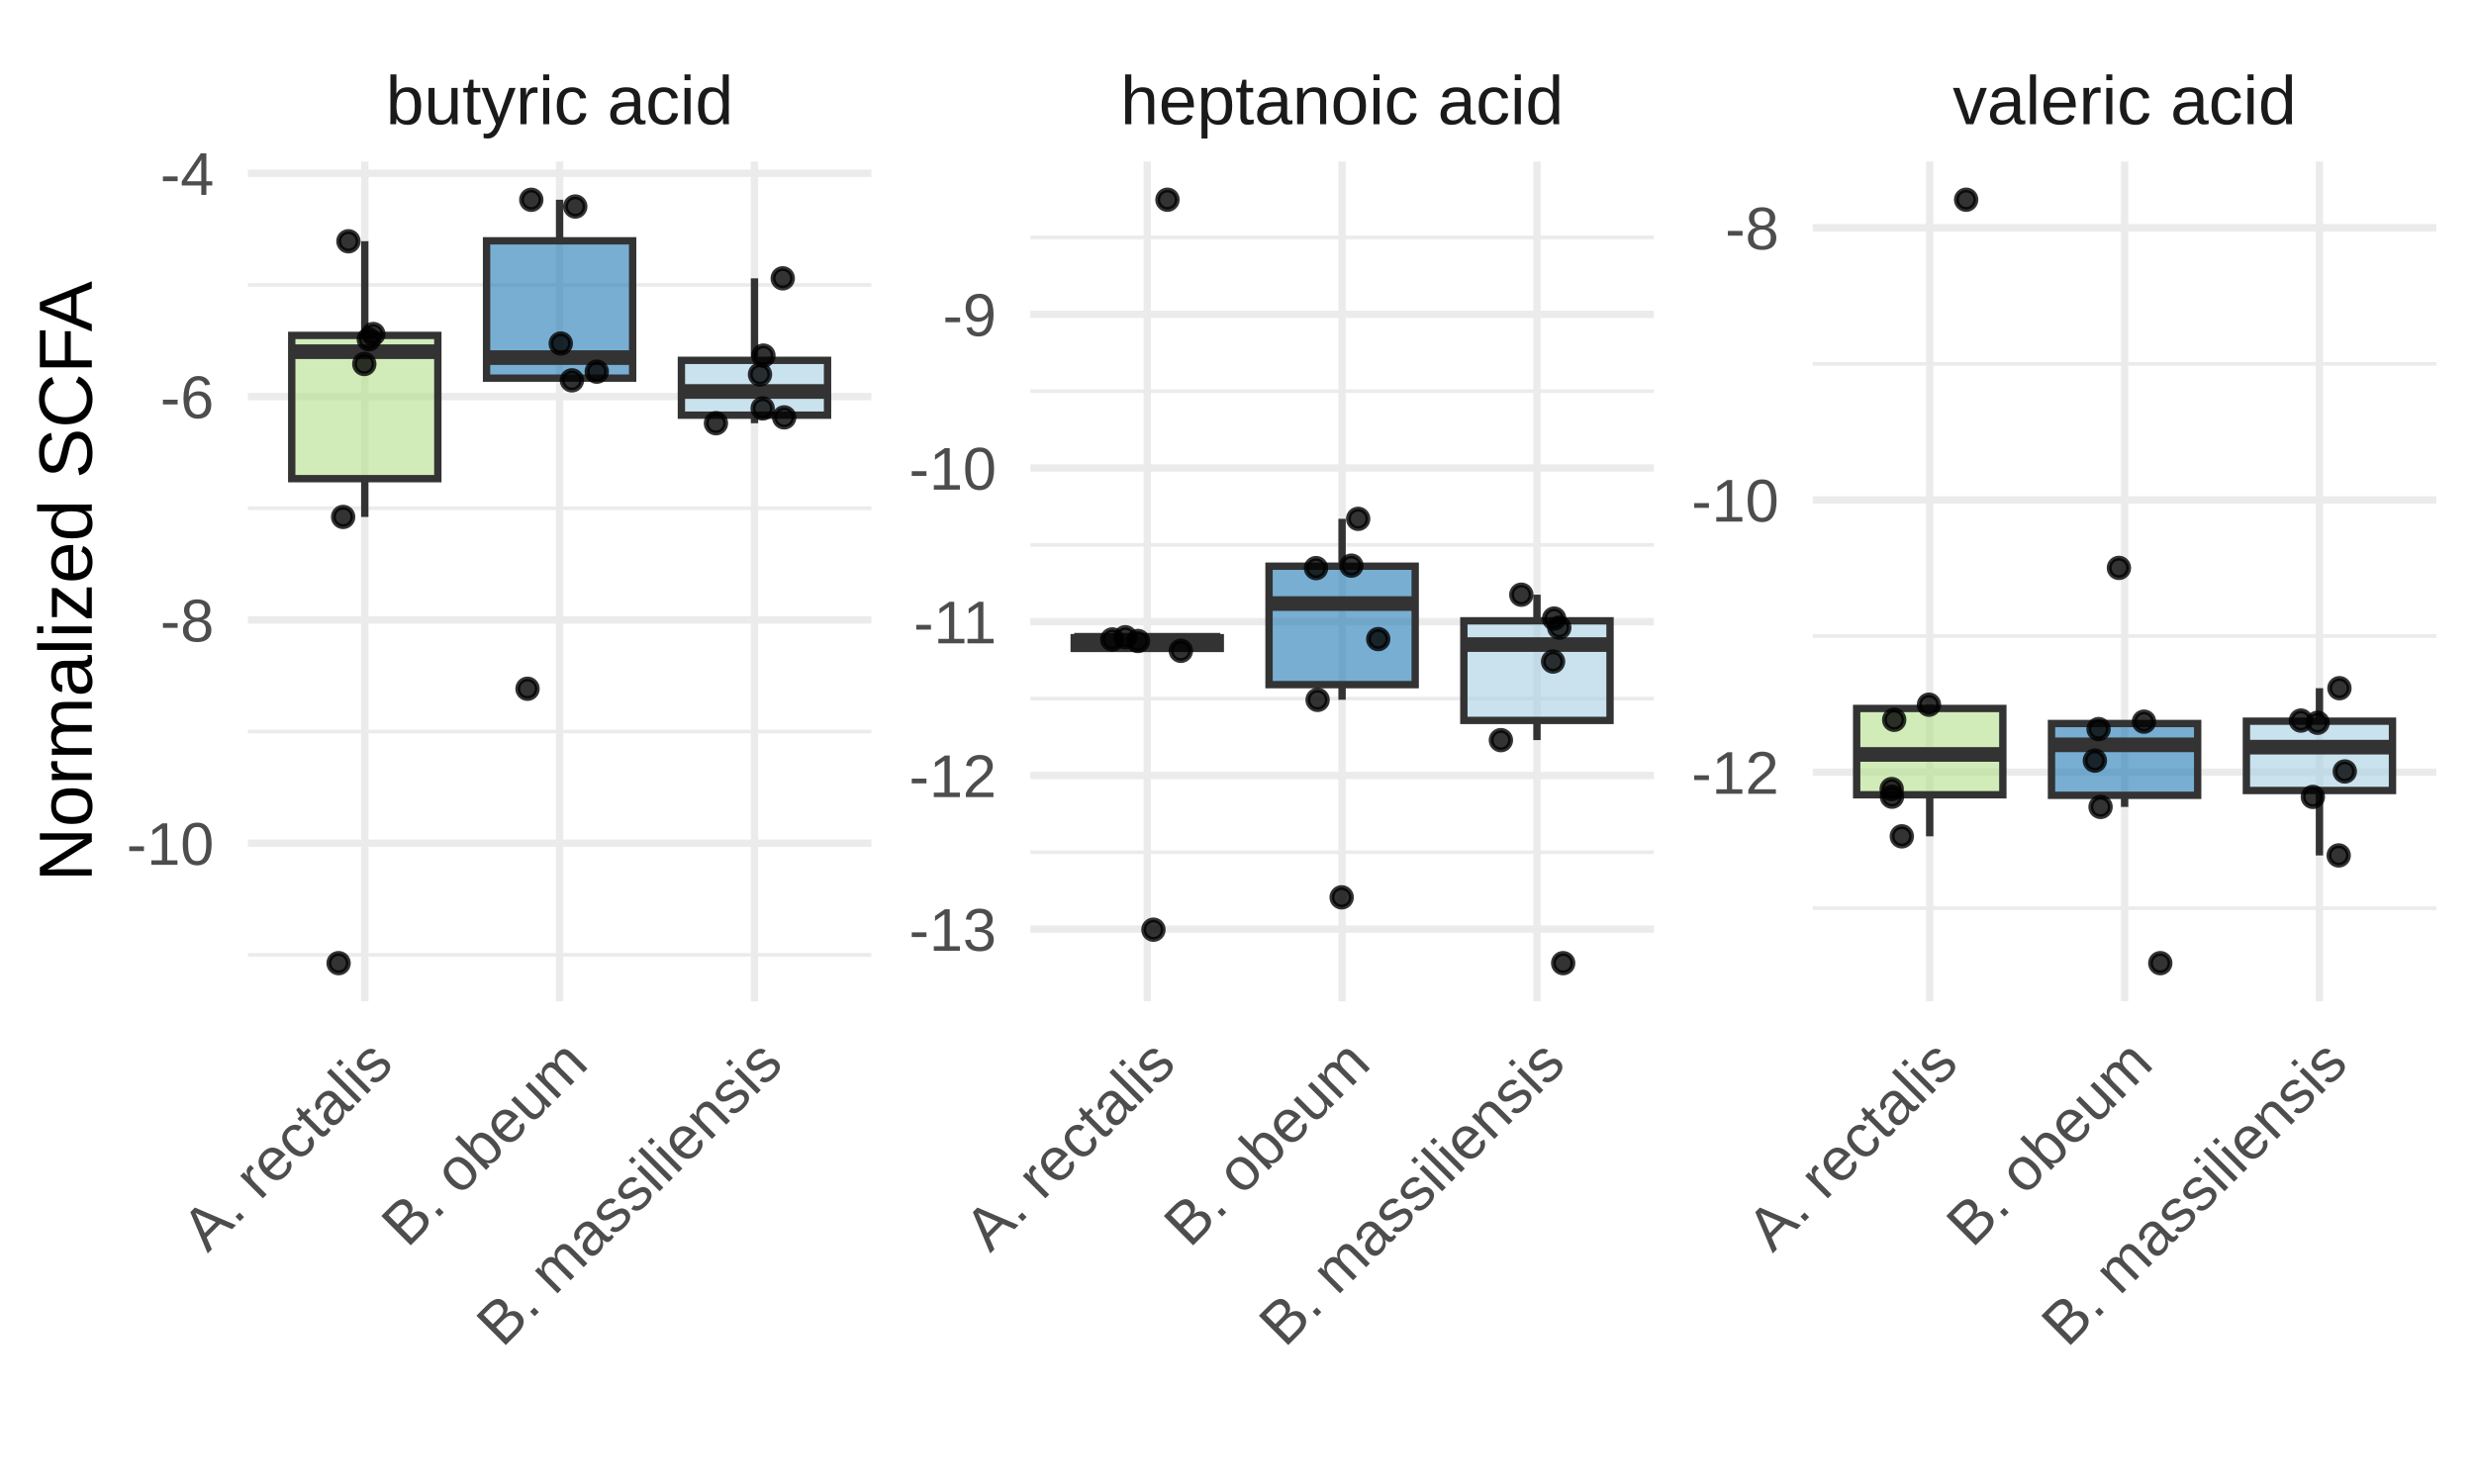
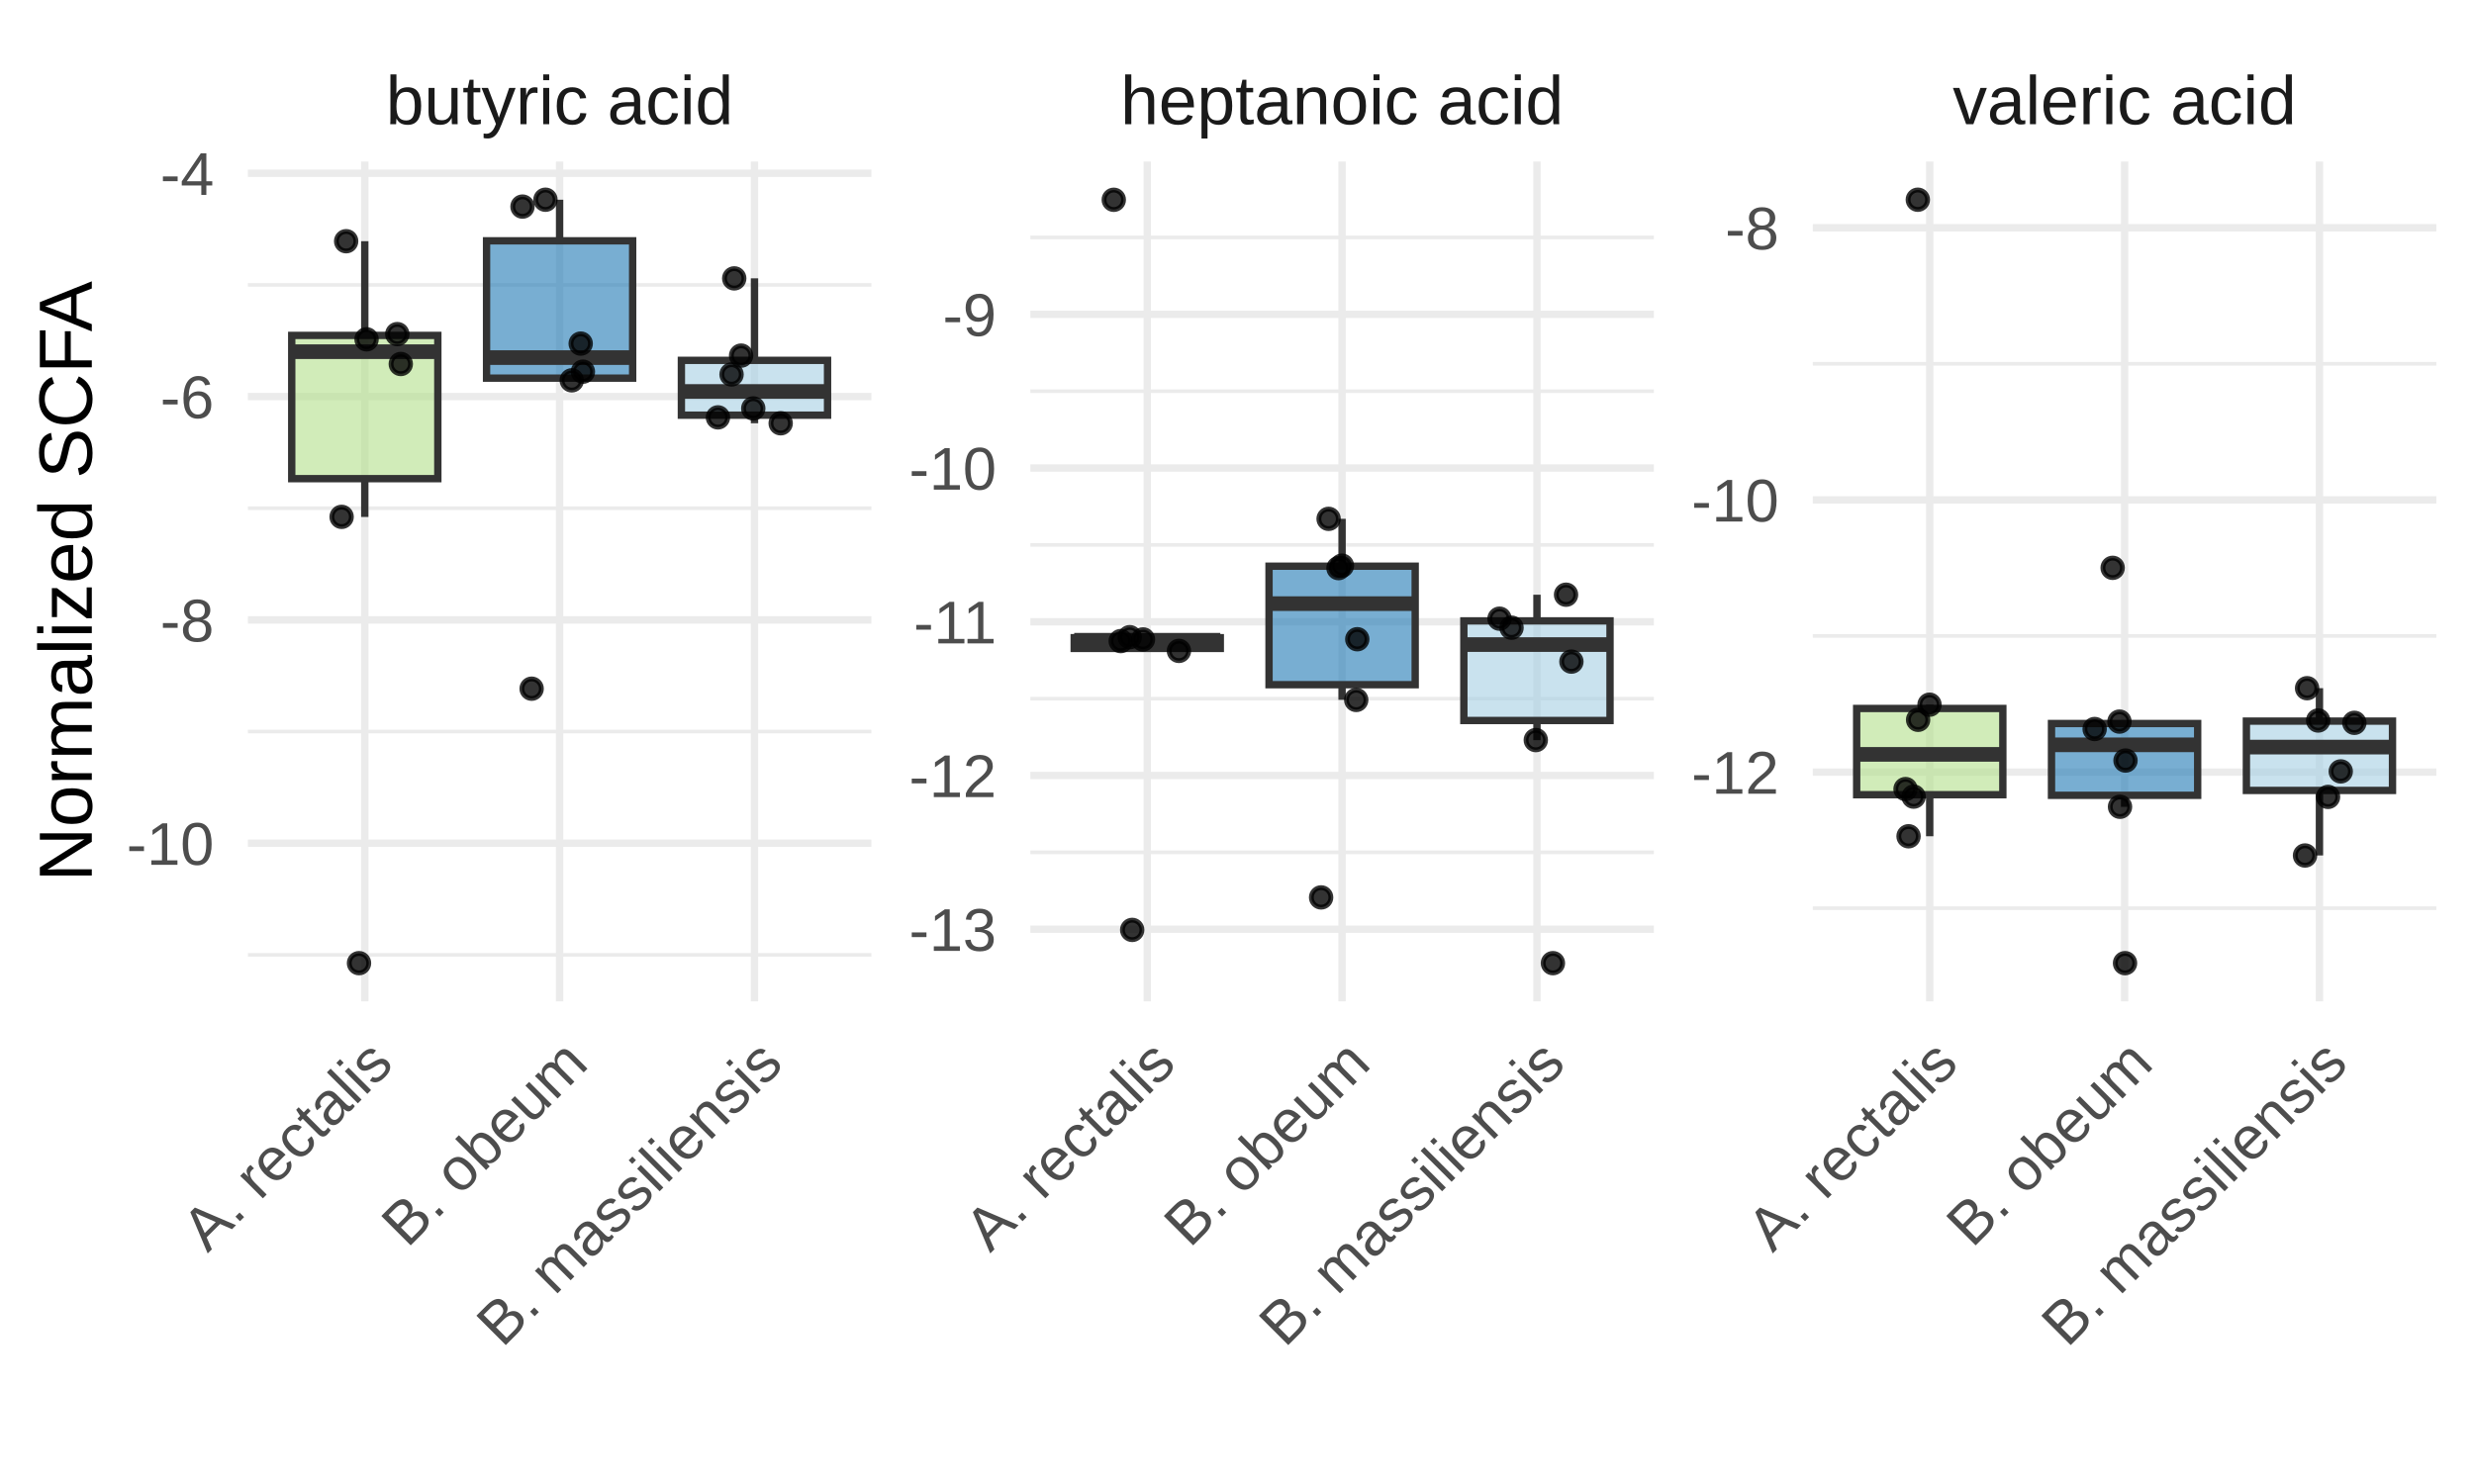
<svg xmlns="http://www.w3.org/2000/svg" class="svglite" width="360.00pt" height="216.00pt" viewBox="0 0 360.00 216.00">
  <defs>
    <style type="text/css">
    .svglite line, .svglite polyline, .svglite polygon, .svglite path, .svglite rect, .svglite circle {
      fill: none;
      stroke: #000000;
      stroke-linecap: round;
      stroke-linejoin: round;
      stroke-miterlimit: 10.00;
    }
    .svglite text {
      white-space: pre;
    }
  </style>
  </defs>
  <rect width="100%" height="100%" style="stroke: none; fill: none;" />
  <defs>
    <clipPath id="cpMC4wMHwzNjAuMDB8MC4wMHwyMTYuMDA=">
      <rect x="0.00" y="0.00" width="360.00" height="216.00" />
    </clipPath>
  </defs>
  <g clip-path="url(#cpMC4wMHwzNjAuMDB8MC4wMHwyMTYuMDA=)">
</g>
  <defs>
    <clipPath id="cpMzYuMDd8MTI2LjgwfDIzLjUxfDE0NS43NQ==">
      <rect x="36.07" y="23.51" width="90.73" height="122.24" />
    </clipPath>
  </defs>
  <g clip-path="url(#cpMzYuMDd8MTI2LjgwfDIzLjUxfDE0NS43NQ==)">
    <polyline points="36.07,138.98 126.80,138.98 " style="stroke-width: 0.53; stroke: #EBEBEB; stroke-linecap: butt;" />
    <polyline points="36.07,106.48 126.80,106.48 " style="stroke-width: 0.53; stroke: #EBEBEB; stroke-linecap: butt;" />
    <polyline points="36.07,73.97 126.80,73.97 " style="stroke-width: 0.53; stroke: #EBEBEB; stroke-linecap: butt;" />
    <polyline points="36.07,41.47 126.80,41.47 " style="stroke-width: 0.53; stroke: #EBEBEB; stroke-linecap: butt;" />
    <polyline points="36.07,122.73 126.80,122.73 " style="stroke-width: 1.07; stroke: #EBEBEB; stroke-linecap: butt;" />
    <polyline points="36.07,90.23 126.80,90.23 " style="stroke-width: 1.07; stroke: #EBEBEB; stroke-linecap: butt;" />
    <polyline points="36.07,57.72 126.80,57.72 " style="stroke-width: 1.07; stroke: #EBEBEB; stroke-linecap: butt;" />
    <polyline points="36.07,25.22 126.80,25.22 " style="stroke-width: 1.07; stroke: #EBEBEB; stroke-linecap: butt;" />
    <polyline points="53.08,145.75 53.08,23.51 " style="stroke-width: 1.07; stroke: #EBEBEB; stroke-linecap: butt;" />
    <polyline points="81.43,145.75 81.43,23.51 " style="stroke-width: 1.07; stroke: #EBEBEB; stroke-linecap: butt;" />
    <polyline points="109.79,145.75 109.79,23.51 " style="stroke-width: 1.07; stroke: #EBEBEB; stroke-linecap: butt;" />
    <line x1="53.08" y1="48.82" x2="53.08" y2="35.11" style="stroke-width: 1.07; stroke: #333333; stroke-linecap: butt;" />
    <line x1="53.08" y1="69.67" x2="53.08" y2="75.24" style="stroke-width: 1.07; stroke: #333333; stroke-linecap: butt;" />
    <polygon points="42.45,48.82 42.45,69.67 63.71,69.67 63.71,48.82 42.45,48.82 " style="stroke-width: 1.07; stroke: #333333; stroke-linecap: butt; stroke-linejoin: miter; fill: #B2DF8A; fill-opacity: 0.60;" />
    <line x1="42.45" y1="51.19" x2="63.71" y2="51.19" style="stroke-width: 2.13; stroke: #333333; stroke-linecap: butt; stroke-linejoin: miter;" />
    <line x1="81.43" y1="35.05" x2="81.43" y2="29.07" style="stroke-width: 1.07; stroke: #333333; stroke-linecap: butt;" />
    <line x1="81.43" y1="55.04" x2="81.43" y2="55.36" style="stroke-width: 1.07; stroke: #333333; stroke-linecap: butt;" />
    <polygon points="70.80,35.05 70.80,55.04 92.06,55.04 92.06,35.05 70.80,35.05 " style="stroke-width: 1.07; stroke: #333333; stroke-linecap: butt; stroke-linejoin: miter; fill: #1F78B4; fill-opacity: 0.60;" />
    <line x1="70.80" y1="52.05" x2="92.06" y2="52.05" style="stroke-width: 2.13; stroke: #333333; stroke-linecap: butt; stroke-linejoin: miter;" />
    <line x1="109.79" y1="52.45" x2="109.79" y2="40.51" style="stroke-width: 1.07; stroke: #333333; stroke-linecap: butt;" />
    <line x1="109.79" y1="60.43" x2="109.79" y2="61.60" style="stroke-width: 1.07; stroke: #333333; stroke-linecap: butt;" />
    <polygon points="99.15,52.45 99.15,60.43 120.42,60.43 120.42,52.45 99.15,52.45 " style="stroke-width: 1.07; stroke: #333333; stroke-linecap: butt; stroke-linejoin: miter; fill: #A6CEE3; fill-opacity: 0.60;" />
    <line x1="99.15" y1="56.98" x2="120.42" y2="56.98" style="stroke-width: 2.13; stroke: #333333; stroke-linecap: butt; stroke-linejoin: miter;" />
-     <circle cx="81.60" cy="50.00" r="1.42" style="stroke-width: 0.71; stroke: #000000; stroke-opacity: 0.80; fill: #000000; fill-opacity: 0.80;" />
-     <circle cx="83.71" cy="30.06" r="1.42" style="stroke-width: 0.71; stroke: #000000; stroke-opacity: 0.80; fill: #000000; fill-opacity: 0.80;" />
-     <circle cx="83.22" cy="55.36" r="1.42" style="stroke-width: 0.71; stroke: #000000; stroke-opacity: 0.80; fill: #000000; fill-opacity: 0.80;" />
-     <circle cx="77.31" cy="29.08" r="1.42" style="stroke-width: 0.71; stroke: #000000; stroke-opacity: 0.80; fill: #000000; fill-opacity: 0.80;" />
-     <circle cx="76.76" cy="100.25" r="1.42" style="stroke-width: 0.71; stroke: #000000; stroke-opacity: 0.80; fill: #000000; fill-opacity: 0.80;" />
-     <circle cx="86.84" cy="54.10" r="1.42" style="stroke-width: 0.71; stroke: #000000; stroke-opacity: 0.80; fill: #000000; fill-opacity: 0.80;" />
-     <circle cx="113.90" cy="40.51" r="1.42" style="stroke-width: 0.71; stroke: #000000; stroke-opacity: 0.80; fill: #000000; fill-opacity: 0.80;" />
-     <circle cx="110.98" cy="59.45" r="1.42" style="stroke-width: 0.71; stroke: #000000; stroke-opacity: 0.80; fill: #000000; fill-opacity: 0.80;" />
-     <circle cx="111.09" cy="51.76" r="1.42" style="stroke-width: 0.71; stroke: #000000; stroke-opacity: 0.80; fill: #000000; fill-opacity: 0.80;" />
-     <circle cx="104.18" cy="61.60" r="1.42" style="stroke-width: 0.71; stroke: #000000; stroke-opacity: 0.80; fill: #000000; fill-opacity: 0.80;" />
-     <circle cx="110.59" cy="54.50" r="1.42" style="stroke-width: 0.71; stroke: #000000; stroke-opacity: 0.80; fill: #000000; fill-opacity: 0.80;" />
-     <circle cx="114.11" cy="60.75" r="1.42" style="stroke-width: 0.71; stroke: #000000; stroke-opacity: 0.80; fill: #000000; fill-opacity: 0.80;" />
-     <circle cx="49.93" cy="75.24" r="1.42" style="stroke-width: 0.71; stroke: #000000; stroke-opacity: 0.80; fill: #000000; fill-opacity: 0.80;" />
-     <circle cx="53.01" cy="52.98" r="1.42" style="stroke-width: 0.71; stroke: #000000; stroke-opacity: 0.80; fill: #000000; fill-opacity: 0.80;" />
-     <circle cx="49.27" cy="140.19" r="1.42" style="stroke-width: 0.71; stroke: #000000; stroke-opacity: 0.80; fill: #000000; fill-opacity: 0.80;" />
-     <circle cx="50.70" cy="35.12" r="1.42" style="stroke-width: 0.71; stroke: #000000; stroke-opacity: 0.80; fill: #000000; fill-opacity: 0.80;" />
-     <circle cx="54.32" cy="48.62" r="1.42" style="stroke-width: 0.71; stroke: #000000; stroke-opacity: 0.80; fill: #000000; fill-opacity: 0.80;" />
-     <circle cx="53.67" cy="49.39" r="1.42" style="stroke-width: 0.71; stroke: #000000; stroke-opacity: 0.80; fill: #000000; fill-opacity: 0.80;" />
+     <circle cx="84.50" cy="50.01" r="1.42" style="stroke-width: 0.71; stroke: #000000; stroke-opacity: 0.80; fill: #000000; fill-opacity: 0.80;" />
+     <circle cx="76.03" cy="30.07" r="1.42" style="stroke-width: 0.71; stroke: #000000; stroke-opacity: 0.80; fill: #000000; fill-opacity: 0.80;" />
+     <circle cx="83.20" cy="55.36" r="1.42" style="stroke-width: 0.71; stroke: #000000; stroke-opacity: 0.80; fill: #000000; fill-opacity: 0.80;" />
+     <circle cx="79.37" cy="29.07" r="1.42" style="stroke-width: 0.71; stroke: #000000; stroke-opacity: 0.80; fill: #000000; fill-opacity: 0.80;" />
+     <circle cx="77.36" cy="100.24" r="1.42" style="stroke-width: 0.71; stroke: #000000; stroke-opacity: 0.80; fill: #000000; fill-opacity: 0.80;" />
+     <circle cx="84.82" cy="54.10" r="1.42" style="stroke-width: 0.71; stroke: #000000; stroke-opacity: 0.80; fill: #000000; fill-opacity: 0.80;" />
+     <circle cx="106.84" cy="40.52" r="1.42" style="stroke-width: 0.71; stroke: #000000; stroke-opacity: 0.80; fill: #000000; fill-opacity: 0.80;" />
+     <circle cx="109.61" cy="59.45" r="1.42" style="stroke-width: 0.71; stroke: #000000; stroke-opacity: 0.80; fill: #000000; fill-opacity: 0.80;" />
+     <circle cx="107.84" cy="51.76" r="1.42" style="stroke-width: 0.71; stroke: #000000; stroke-opacity: 0.80; fill: #000000; fill-opacity: 0.80;" />
+     <circle cx="113.60" cy="61.61" r="1.42" style="stroke-width: 0.71; stroke: #000000; stroke-opacity: 0.80; fill: #000000; fill-opacity: 0.80;" />
+     <circle cx="106.45" cy="54.50" r="1.42" style="stroke-width: 0.71; stroke: #000000; stroke-opacity: 0.80; fill: #000000; fill-opacity: 0.80;" />
+     <circle cx="104.47" cy="60.75" r="1.42" style="stroke-width: 0.71; stroke: #000000; stroke-opacity: 0.80; fill: #000000; fill-opacity: 0.80;" />
+     <circle cx="49.71" cy="75.23" r="1.42" style="stroke-width: 0.71; stroke: #000000; stroke-opacity: 0.80; fill: #000000; fill-opacity: 0.80;" />
+     <circle cx="58.32" cy="52.98" r="1.42" style="stroke-width: 0.71; stroke: #000000; stroke-opacity: 0.80; fill: #000000; fill-opacity: 0.80;" />
+     <circle cx="52.24" cy="140.19" r="1.42" style="stroke-width: 0.71; stroke: #000000; stroke-opacity: 0.80; fill: #000000; fill-opacity: 0.80;" />
+     <circle cx="50.37" cy="35.11" r="1.42" style="stroke-width: 0.71; stroke: #000000; stroke-opacity: 0.80; fill: #000000; fill-opacity: 0.80;" />
+     <circle cx="57.81" cy="48.63" r="1.42" style="stroke-width: 0.71; stroke: #000000; stroke-opacity: 0.80; fill: #000000; fill-opacity: 0.80;" />
+     <circle cx="53.34" cy="49.39" r="1.42" style="stroke-width: 0.71; stroke: #000000; stroke-opacity: 0.80; fill: #000000; fill-opacity: 0.80;" />
  </g>
  <g clip-path="url(#cpMC4wMHwzNjAuMDB8MC4wMHwyMTYuMDA=)">
</g>
  <defs>
    <clipPath id="cpMTQ5LjkzfDI0MC42NnwyMy41MXwxNDUuNzU=">
      <rect x="149.93" y="23.51" width="90.73" height="122.24" />
    </clipPath>
  </defs>
  <g clip-path="url(#cpMTQ5LjkzfDI0MC42NnwyMy41MXwxNDUuNzU=)">
-     <polyline points="149.93,124.05 240.66,124.05 " style="stroke-width: 0.53; stroke: #EBEBEB; stroke-linecap: butt;" />
-     <polyline points="149.93,101.68 240.66,101.68 " style="stroke-width: 0.53; stroke: #EBEBEB; stroke-linecap: butt;" />
+     <polyline points="149.93,124.06 240.66,124.06 " style="stroke-width: 0.53; stroke: #EBEBEB; stroke-linecap: butt;" />
+     <polyline points="149.93,101.69 240.66,101.69 " style="stroke-width: 0.53; stroke: #EBEBEB; stroke-linecap: butt;" />
    <polyline points="149.93,79.31 240.66,79.31 " style="stroke-width: 0.53; stroke: #EBEBEB; stroke-linecap: butt;" />
-     <polyline points="149.93,56.93 240.66,56.93 " style="stroke-width: 0.53; stroke: #EBEBEB; stroke-linecap: butt;" />
+     <polyline points="149.93,56.94 240.66,56.94 " style="stroke-width: 0.53; stroke: #EBEBEB; stroke-linecap: butt;" />
    <polyline points="149.93,34.56 240.66,34.56 " style="stroke-width: 0.53; stroke: #EBEBEB; stroke-linecap: butt;" />
-     <polyline points="149.93,135.24 240.66,135.24 " style="stroke-width: 1.07; stroke: #EBEBEB; stroke-linecap: butt;" />
+     <polyline points="149.93,135.25 240.66,135.25 " style="stroke-width: 1.07; stroke: #EBEBEB; stroke-linecap: butt;" />
    <polyline points="149.93,112.87 240.66,112.87 " style="stroke-width: 1.07; stroke: #EBEBEB; stroke-linecap: butt;" />
-     <polyline points="149.93,90.49 240.66,90.49 " style="stroke-width: 1.07; stroke: #EBEBEB; stroke-linecap: butt;" />
+     <polyline points="149.93,90.50 240.66,90.50 " style="stroke-width: 1.07; stroke: #EBEBEB; stroke-linecap: butt;" />
    <polyline points="149.93,68.12 240.66,68.12 " style="stroke-width: 1.07; stroke: #EBEBEB; stroke-linecap: butt;" />
    <polyline points="149.93,45.75 240.66,45.75 " style="stroke-width: 1.07; stroke: #EBEBEB; stroke-linecap: butt;" />
    <polyline points="166.94,145.75 166.94,23.51 " style="stroke-width: 1.07; stroke: #EBEBEB; stroke-linecap: butt;" />
    <polyline points="195.29,145.75 195.29,23.51 " style="stroke-width: 1.07; stroke: #EBEBEB; stroke-linecap: butt;" />
    <polyline points="223.65,145.75 223.65,23.51 " style="stroke-width: 1.07; stroke: #EBEBEB; stroke-linecap: butt;" />
-     <line x1="166.94" y1="92.82" x2="166.94" y2="92.73" style="stroke-width: 1.07; stroke: #333333; stroke-linecap: butt;" />
+     <line x1="166.94" y1="92.82" x2="166.94" y2="92.74" style="stroke-width: 1.07; stroke: #333333; stroke-linecap: butt;" />
    <line x1="166.94" y1="94.38" x2="166.94" y2="94.74" style="stroke-width: 1.07; stroke: #333333; stroke-linecap: butt;" />
    <polygon points="156.31,92.82 156.31,94.38 177.57,94.38 177.57,92.82 156.31,92.82 " style="stroke-width: 1.07; stroke: #333333; stroke-linecap: butt; stroke-linejoin: miter; fill: #B2DF8A; fill-opacity: 0.60;" />
    <line x1="156.31" y1="93.19" x2="177.57" y2="93.19" style="stroke-width: 2.13; stroke: #333333; stroke-linecap: butt; stroke-linejoin: miter;" />
    <line x1="195.29" y1="82.41" x2="195.29" y2="75.51" style="stroke-width: 1.07; stroke: #333333; stroke-linecap: butt;" />
-     <line x1="195.29" y1="99.65" x2="195.29" y2="101.86" style="stroke-width: 1.07; stroke: #333333; stroke-linecap: butt;" />
-     <polygon points="184.66,82.41 184.66,99.65 205.93,99.65 205.93,82.41 184.66,82.41 " style="stroke-width: 1.07; stroke: #333333; stroke-linecap: butt; stroke-linejoin: miter; fill: #1F78B4; fill-opacity: 0.60;" />
-     <line x1="184.66" y1="87.85" x2="205.93" y2="87.85" style="stroke-width: 2.13; stroke: #333333; stroke-linecap: butt; stroke-linejoin: miter;" />
-     <line x1="223.65" y1="90.36" x2="223.65" y2="86.55" style="stroke-width: 1.07; stroke: #333333; stroke-linecap: butt;" />
-     <line x1="223.65" y1="104.86" x2="223.65" y2="107.72" style="stroke-width: 1.07; stroke: #333333; stroke-linecap: butt;" />
-     <polygon points="213.01,90.36 213.01,104.86 234.28,104.86 234.28,90.36 213.01,90.36 " style="stroke-width: 1.07; stroke: #333333; stroke-linecap: butt; stroke-linejoin: miter; fill: #A6CEE3; fill-opacity: 0.60;" />
+     <line x1="195.29" y1="99.66" x2="195.29" y2="101.87" style="stroke-width: 1.07; stroke: #333333; stroke-linecap: butt;" />
+     <polygon points="184.66,82.41 184.66,99.66 205.93,99.66 205.93,82.41 184.66,82.41 " style="stroke-width: 1.07; stroke: #333333; stroke-linecap: butt; stroke-linejoin: miter; fill: #1F78B4; fill-opacity: 0.60;" />
+     <line x1="184.66" y1="87.86" x2="205.93" y2="87.86" style="stroke-width: 2.13; stroke: #333333; stroke-linecap: butt; stroke-linejoin: miter;" />
+     <line x1="223.65" y1="90.37" x2="223.65" y2="86.56" style="stroke-width: 1.07; stroke: #333333; stroke-linecap: butt;" />
+     <line x1="223.65" y1="104.87" x2="223.65" y2="107.73" style="stroke-width: 1.07; stroke: #333333; stroke-linecap: butt;" />
+     <polygon points="213.01,90.37 213.01,104.87 234.28,104.87 234.28,90.37 213.01,90.37 " style="stroke-width: 1.07; stroke: #333333; stroke-linecap: butt; stroke-linejoin: miter; fill: #A6CEE3; fill-opacity: 0.60;" />
    <line x1="213.01" y1="93.82" x2="234.28" y2="93.82" style="stroke-width: 2.13; stroke: #333333; stroke-linecap: butt; stroke-linejoin: miter;" />
-     <circle cx="191.73" cy="101.87" r="1.42" style="stroke-width: 0.71; stroke: #000000; stroke-opacity: 0.80; fill: #000000; fill-opacity: 0.80;" />
-     <circle cx="196.64" cy="82.33" r="1.42" style="stroke-width: 0.71; stroke: #000000; stroke-opacity: 0.80; fill: #000000; fill-opacity: 0.80;" />
-     <circle cx="197.63" cy="75.52" r="1.42" style="stroke-width: 0.71; stroke: #000000; stroke-opacity: 0.80; fill: #000000; fill-opacity: 0.80;" />
-     <circle cx="195.23" cy="130.61" r="1.42" style="stroke-width: 0.71; stroke: #000000; stroke-opacity: 0.80; fill: #000000; fill-opacity: 0.80;" />
-     <circle cx="191.50" cy="82.69" r="1.42" style="stroke-width: 0.71; stroke: #000000; stroke-opacity: 0.80; fill: #000000; fill-opacity: 0.80;" />
-     <circle cx="200.55" cy="93.02" r="1.42" style="stroke-width: 0.71; stroke: #000000; stroke-opacity: 0.80; fill: #000000; fill-opacity: 0.80;" />
-     <circle cx="218.40" cy="107.73" r="1.42" style="stroke-width: 0.71; stroke: #000000; stroke-opacity: 0.80; fill: #000000; fill-opacity: 0.80;" />
-     <circle cx="226.90" cy="91.35" r="1.42" style="stroke-width: 0.71; stroke: #000000; stroke-opacity: 0.80; fill: #000000; fill-opacity: 0.80;" />
-     <circle cx="225.99" cy="96.29" r="1.42" style="stroke-width: 0.71; stroke: #000000; stroke-opacity: 0.80; fill: #000000; fill-opacity: 0.80;" />
-     <circle cx="221.37" cy="86.56" r="1.42" style="stroke-width: 0.71; stroke: #000000; stroke-opacity: 0.80; fill: #000000; fill-opacity: 0.80;" />
-     <circle cx="227.46" cy="140.19" r="1.42" style="stroke-width: 0.71; stroke: #000000; stroke-opacity: 0.80; fill: #000000; fill-opacity: 0.80;" />
-     <circle cx="226.15" cy="90.03" r="1.42" style="stroke-width: 0.71; stroke: #000000; stroke-opacity: 0.80; fill: #000000; fill-opacity: 0.80;" />
-     <circle cx="171.83" cy="94.73" r="1.42" style="stroke-width: 0.71; stroke: #000000; stroke-opacity: 0.80; fill: #000000; fill-opacity: 0.80;" />
-     <circle cx="165.59" cy="93.30" r="1.42" style="stroke-width: 0.71; stroke: #000000; stroke-opacity: 0.80; fill: #000000; fill-opacity: 0.80;" />
-     <circle cx="167.84" cy="135.32" r="1.42" style="stroke-width: 0.71; stroke: #000000; stroke-opacity: 0.80; fill: #000000; fill-opacity: 0.80;" />
-     <circle cx="169.88" cy="29.07" r="1.42" style="stroke-width: 0.71; stroke: #000000; stroke-opacity: 0.80; fill: #000000; fill-opacity: 0.80;" />
-     <circle cx="161.85" cy="93.07" r="1.42" style="stroke-width: 0.71; stroke: #000000; stroke-opacity: 0.80; fill: #000000; fill-opacity: 0.80;" />
-     <circle cx="163.75" cy="92.75" r="1.42" style="stroke-width: 0.71; stroke: #000000; stroke-opacity: 0.80; fill: #000000; fill-opacity: 0.80;" />
+     <circle cx="197.35" cy="101.88" r="1.42" style="stroke-width: 0.71; stroke: #000000; stroke-opacity: 0.80; fill: #000000; fill-opacity: 0.80;" />
+     <circle cx="195.27" cy="82.33" r="1.42" style="stroke-width: 0.71; stroke: #000000; stroke-opacity: 0.80; fill: #000000; fill-opacity: 0.80;" />
+     <circle cx="193.33" cy="75.52" r="1.42" style="stroke-width: 0.71; stroke: #000000; stroke-opacity: 0.80; fill: #000000; fill-opacity: 0.80;" />
+     <circle cx="192.24" cy="130.62" r="1.42" style="stroke-width: 0.71; stroke: #000000; stroke-opacity: 0.80; fill: #000000; fill-opacity: 0.80;" />
+     <circle cx="194.77" cy="82.69" r="1.42" style="stroke-width: 0.71; stroke: #000000; stroke-opacity: 0.80; fill: #000000; fill-opacity: 0.80;" />
+     <circle cx="197.50" cy="93.04" r="1.42" style="stroke-width: 0.71; stroke: #000000; stroke-opacity: 0.80; fill: #000000; fill-opacity: 0.80;" />
+     <circle cx="223.48" cy="107.72" r="1.42" style="stroke-width: 0.71; stroke: #000000; stroke-opacity: 0.80; fill: #000000; fill-opacity: 0.80;" />
+     <circle cx="219.95" cy="91.36" r="1.42" style="stroke-width: 0.71; stroke: #000000; stroke-opacity: 0.80; fill: #000000; fill-opacity: 0.80;" />
+     <circle cx="228.66" cy="96.30" r="1.42" style="stroke-width: 0.71; stroke: #000000; stroke-opacity: 0.80; fill: #000000; fill-opacity: 0.80;" />
+     <circle cx="227.88" cy="86.56" r="1.42" style="stroke-width: 0.71; stroke: #000000; stroke-opacity: 0.80; fill: #000000; fill-opacity: 0.80;" />
+     <circle cx="225.97" cy="140.19" r="1.42" style="stroke-width: 0.71; stroke: #000000; stroke-opacity: 0.80; fill: #000000; fill-opacity: 0.80;" />
+     <circle cx="218.20" cy="90.05" r="1.42" style="stroke-width: 0.71; stroke: #000000; stroke-opacity: 0.80; fill: #000000; fill-opacity: 0.80;" />
+     <circle cx="171.55" cy="94.74" r="1.42" style="stroke-width: 0.71; stroke: #000000; stroke-opacity: 0.80; fill: #000000; fill-opacity: 0.80;" />
+     <circle cx="163.08" cy="93.31" r="1.42" style="stroke-width: 0.71; stroke: #000000; stroke-opacity: 0.80; fill: #000000; fill-opacity: 0.80;" />
+     <circle cx="164.75" cy="135.35" r="1.42" style="stroke-width: 0.71; stroke: #000000; stroke-opacity: 0.80; fill: #000000; fill-opacity: 0.80;" />
+     <circle cx="162.07" cy="29.08" r="1.42" style="stroke-width: 0.71; stroke: #000000; stroke-opacity: 0.80; fill: #000000; fill-opacity: 0.80;" />
+     <circle cx="166.32" cy="93.07" r="1.42" style="stroke-width: 0.71; stroke: #000000; stroke-opacity: 0.80; fill: #000000; fill-opacity: 0.80;" />
+     <circle cx="164.39" cy="92.74" r="1.42" style="stroke-width: 0.71; stroke: #000000; stroke-opacity: 0.80; fill: #000000; fill-opacity: 0.80;" />
  </g>
  <g clip-path="url(#cpMC4wMHwzNjAuMDB8MC4wMHwyMTYuMDA=)">
</g>
  <defs>
    <clipPath id="cpMjYzLjc5fDM1NC41MnwyMy41MXwxNDUuNzU=">
      <rect x="263.79" y="23.51" width="90.73" height="122.24" />
    </clipPath>
  </defs>
  <g clip-path="url(#cpMjYzLjc5fDM1NC41MnwyMy41MXwxNDUuNzU=)">
    <polyline points="263.79,132.19 354.52,132.19 " style="stroke-width: 0.53; stroke: #EBEBEB; stroke-linecap: butt;" />
-     <polyline points="263.79,92.58 354.52,92.58 " style="stroke-width: 0.53; stroke: #EBEBEB; stroke-linecap: butt;" />
-     <polyline points="263.79,52.96 354.52,52.96 " style="stroke-width: 0.53; stroke: #EBEBEB; stroke-linecap: butt;" />
-     <polyline points="263.79,112.39 354.52,112.39 " style="stroke-width: 1.07; stroke: #EBEBEB; stroke-linecap: butt;" />
-     <polyline points="263.79,72.77 354.52,72.77 " style="stroke-width: 1.07; stroke: #EBEBEB; stroke-linecap: butt;" />
+     <polyline points="263.79,92.57 354.52,92.57 " style="stroke-width: 0.53; stroke: #EBEBEB; stroke-linecap: butt;" />
+     <polyline points="263.79,52.95 354.52,52.95 " style="stroke-width: 0.53; stroke: #EBEBEB; stroke-linecap: butt;" />
+     <polyline points="263.79,112.38 354.52,112.38 " style="stroke-width: 1.07; stroke: #EBEBEB; stroke-linecap: butt;" />
+     <polyline points="263.79,72.76 354.52,72.76 " style="stroke-width: 1.07; stroke: #EBEBEB; stroke-linecap: butt;" />
    <polyline points="263.79,33.15 354.52,33.15 " style="stroke-width: 1.07; stroke: #EBEBEB; stroke-linecap: butt;" />
    <polyline points="280.80,145.75 280.80,23.51 " style="stroke-width: 1.07; stroke: #EBEBEB; stroke-linecap: butt;" />
    <polyline points="309.16,145.75 309.16,23.51 " style="stroke-width: 1.07; stroke: #EBEBEB; stroke-linecap: butt;" />
    <polyline points="337.51,145.75 337.51,23.51 " style="stroke-width: 1.07; stroke: #EBEBEB; stroke-linecap: butt;" />
    <line x1="280.80" y1="103.12" x2="280.80" y2="102.57" style="stroke-width: 1.07; stroke: #333333; stroke-linecap: butt;" />
-     <line x1="280.80" y1="115.68" x2="280.80" y2="121.73" style="stroke-width: 1.07; stroke: #333333; stroke-linecap: butt;" />
-     <polygon points="270.17,103.12 270.17,115.68 291.44,115.68 291.44,103.12 270.17,103.12 " style="stroke-width: 1.07; stroke: #333333; stroke-linecap: butt; stroke-linejoin: miter; fill: #B2DF8A; fill-opacity: 0.60;" />
-     <line x1="270.17" y1="109.81" x2="291.44" y2="109.81" style="stroke-width: 2.13; stroke: #333333; stroke-linecap: butt; stroke-linejoin: miter;" />
+     <line x1="280.80" y1="115.67" x2="280.80" y2="121.72" style="stroke-width: 1.07; stroke: #333333; stroke-linecap: butt;" />
+     <polygon points="270.17,103.12 270.17,115.67 291.44,115.67 291.44,103.12 270.17,103.12 " style="stroke-width: 1.07; stroke: #333333; stroke-linecap: butt; stroke-linejoin: miter; fill: #B2DF8A; fill-opacity: 0.60;" />
+     <line x1="270.17" y1="109.80" x2="291.44" y2="109.80" style="stroke-width: 2.13; stroke: #333333; stroke-linecap: butt; stroke-linejoin: miter;" />
    <line x1="309.16" y1="105.31" x2="309.16" y2="105.04" style="stroke-width: 1.07; stroke: #333333; stroke-linecap: butt;" />
-     <line x1="309.16" y1="115.76" x2="309.16" y2="117.45" style="stroke-width: 1.07; stroke: #333333; stroke-linecap: butt;" />
+     <line x1="309.16" y1="115.76" x2="309.16" y2="117.44" style="stroke-width: 1.07; stroke: #333333; stroke-linecap: butt;" />
    <polygon points="298.52,105.31 298.52,115.76 319.79,115.76 319.79,105.31 298.52,105.31 " style="stroke-width: 1.07; stroke: #333333; stroke-linecap: butt; stroke-linejoin: miter; fill: #1F78B4; fill-opacity: 0.60;" />
    <line x1="298.52" y1="108.41" x2="319.79" y2="108.41" style="stroke-width: 2.13; stroke: #333333; stroke-linecap: butt; stroke-linejoin: miter;" />
-     <line x1="337.51" y1="104.97" x2="337.51" y2="100.17" style="stroke-width: 1.07; stroke: #333333; stroke-linecap: butt;" />
-     <line x1="337.51" y1="115.06" x2="337.51" y2="124.51" style="stroke-width: 1.07; stroke: #333333; stroke-linecap: butt;" />
-     <polygon points="326.88,104.97 326.88,115.06 348.14,115.06 348.14,104.97 326.88,104.97 " style="stroke-width: 1.07; stroke: #333333; stroke-linecap: butt; stroke-linejoin: miter; fill: #A6CEE3; fill-opacity: 0.60;" />
-     <line x1="326.88" y1="108.75" x2="348.14" y2="108.75" style="stroke-width: 2.13; stroke: #333333; stroke-linecap: butt; stroke-linejoin: miter;" />
-     <circle cx="304.83" cy="110.71" r="1.42" style="stroke-width: 0.71; stroke: #000000; stroke-opacity: 0.80; fill: #000000; fill-opacity: 0.80;" />
-     <circle cx="308.33" cy="82.66" r="1.42" style="stroke-width: 0.71; stroke: #000000; stroke-opacity: 0.80; fill: #000000; fill-opacity: 0.80;" />
-     <circle cx="314.35" cy="140.19" r="1.42" style="stroke-width: 0.71; stroke: #000000; stroke-opacity: 0.80; fill: #000000; fill-opacity: 0.80;" />
-     <circle cx="311.98" cy="105.04" r="1.42" style="stroke-width: 0.71; stroke: #000000; stroke-opacity: 0.80; fill: #000000; fill-opacity: 0.80;" />
-     <circle cx="305.37" cy="106.12" r="1.42" style="stroke-width: 0.71; stroke: #000000; stroke-opacity: 0.80; fill: #000000; fill-opacity: 0.80;" />
-     <circle cx="305.66" cy="117.45" r="1.42" style="stroke-width: 0.71; stroke: #000000; stroke-opacity: 0.80; fill: #000000; fill-opacity: 0.80;" />
-     <circle cx="341.20" cy="112.29" r="1.42" style="stroke-width: 0.71; stroke: #000000; stroke-opacity: 0.80; fill: #000000; fill-opacity: 0.80;" />
-     <circle cx="340.31" cy="124.51" r="1.42" style="stroke-width: 0.71; stroke: #000000; stroke-opacity: 0.80; fill: #000000; fill-opacity: 0.80;" />
-     <circle cx="340.42" cy="100.17" r="1.42" style="stroke-width: 0.71; stroke: #000000; stroke-opacity: 0.80; fill: #000000; fill-opacity: 0.80;" />
-     <circle cx="336.55" cy="115.99" r="1.42" style="stroke-width: 0.71; stroke: #000000; stroke-opacity: 0.80; fill: #000000; fill-opacity: 0.80;" />
-     <circle cx="334.81" cy="104.88" r="1.42" style="stroke-width: 0.71; stroke: #000000; stroke-opacity: 0.80; fill: #000000; fill-opacity: 0.80;" />
-     <circle cx="337.24" cy="105.20" r="1.42" style="stroke-width: 0.71; stroke: #000000; stroke-opacity: 0.80; fill: #000000; fill-opacity: 0.80;" />
-     <circle cx="275.27" cy="114.85" r="1.42" style="stroke-width: 0.71; stroke: #000000; stroke-opacity: 0.80; fill: #000000; fill-opacity: 0.80;" />
-     <circle cx="275.31" cy="115.96" r="1.42" style="stroke-width: 0.71; stroke: #000000; stroke-opacity: 0.80; fill: #000000; fill-opacity: 0.80;" />
-     <circle cx="276.74" cy="121.73" r="1.42" style="stroke-width: 0.71; stroke: #000000; stroke-opacity: 0.80; fill: #000000; fill-opacity: 0.80;" />
-     <circle cx="286.10" cy="29.07" r="1.42" style="stroke-width: 0.71; stroke: #000000; stroke-opacity: 0.80; fill: #000000; fill-opacity: 0.80;" />
-     <circle cx="275.63" cy="104.77" r="1.42" style="stroke-width: 0.71; stroke: #000000; stroke-opacity: 0.80; fill: #000000; fill-opacity: 0.80;" />
-     <circle cx="280.69" cy="102.57" r="1.42" style="stroke-width: 0.71; stroke: #000000; stroke-opacity: 0.80; fill: #000000; fill-opacity: 0.80;" />
+     <line x1="337.51" y1="104.96" x2="337.51" y2="100.17" style="stroke-width: 1.07; stroke: #333333; stroke-linecap: butt;" />
+     <line x1="337.51" y1="115.05" x2="337.51" y2="124.51" style="stroke-width: 1.07; stroke: #333333; stroke-linecap: butt;" />
+     <polygon points="326.88,104.96 326.88,115.05 348.14,115.05 348.14,104.96 326.88,104.96 " style="stroke-width: 1.07; stroke: #333333; stroke-linecap: butt; stroke-linejoin: miter; fill: #A6CEE3; fill-opacity: 0.60;" />
+     <line x1="326.88" y1="108.74" x2="348.14" y2="108.74" style="stroke-width: 2.13; stroke: #333333; stroke-linecap: butt; stroke-linejoin: miter;" />
+     <circle cx="309.29" cy="110.70" r="1.42" style="stroke-width: 0.71; stroke: #000000; stroke-opacity: 0.80; fill: #000000; fill-opacity: 0.80;" />
+     <circle cx="307.42" cy="82.65" r="1.42" style="stroke-width: 0.71; stroke: #000000; stroke-opacity: 0.80; fill: #000000; fill-opacity: 0.80;" />
+     <circle cx="309.22" cy="140.19" r="1.42" style="stroke-width: 0.71; stroke: #000000; stroke-opacity: 0.80; fill: #000000; fill-opacity: 0.80;" />
+     <circle cx="308.41" cy="105.03" r="1.42" style="stroke-width: 0.71; stroke: #000000; stroke-opacity: 0.80; fill: #000000; fill-opacity: 0.80;" />
+     <circle cx="304.80" cy="106.11" r="1.42" style="stroke-width: 0.71; stroke: #000000; stroke-opacity: 0.80; fill: #000000; fill-opacity: 0.80;" />
+     <circle cx="308.49" cy="117.43" r="1.42" style="stroke-width: 0.71; stroke: #000000; stroke-opacity: 0.80; fill: #000000; fill-opacity: 0.80;" />
+     <circle cx="340.61" cy="112.28" r="1.42" style="stroke-width: 0.71; stroke: #000000; stroke-opacity: 0.80; fill: #000000; fill-opacity: 0.80;" />
+     <circle cx="335.41" cy="124.52" r="1.42" style="stroke-width: 0.71; stroke: #000000; stroke-opacity: 0.80; fill: #000000; fill-opacity: 0.80;" />
+     <circle cx="335.71" cy="100.17" r="1.42" style="stroke-width: 0.71; stroke: #000000; stroke-opacity: 0.80; fill: #000000; fill-opacity: 0.80;" />
+     <circle cx="338.76" cy="115.99" r="1.42" style="stroke-width: 0.71; stroke: #000000; stroke-opacity: 0.80; fill: #000000; fill-opacity: 0.80;" />
+     <circle cx="337.32" cy="104.87" r="1.42" style="stroke-width: 0.71; stroke: #000000; stroke-opacity: 0.80; fill: #000000; fill-opacity: 0.80;" />
+     <circle cx="342.59" cy="105.21" r="1.42" style="stroke-width: 0.71; stroke: #000000; stroke-opacity: 0.80; fill: #000000; fill-opacity: 0.80;" />
+     <circle cx="277.28" cy="114.85" r="1.42" style="stroke-width: 0.71; stroke: #000000; stroke-opacity: 0.80; fill: #000000; fill-opacity: 0.80;" />
+     <circle cx="278.46" cy="115.95" r="1.42" style="stroke-width: 0.71; stroke: #000000; stroke-opacity: 0.80; fill: #000000; fill-opacity: 0.80;" />
+     <circle cx="277.72" cy="121.72" r="1.42" style="stroke-width: 0.71; stroke: #000000; stroke-opacity: 0.80; fill: #000000; fill-opacity: 0.80;" />
+     <circle cx="279.07" cy="29.07" r="1.42" style="stroke-width: 0.71; stroke: #000000; stroke-opacity: 0.80; fill: #000000; fill-opacity: 0.80;" />
+     <circle cx="279.11" cy="104.77" r="1.42" style="stroke-width: 0.71; stroke: #000000; stroke-opacity: 0.80; fill: #000000; fill-opacity: 0.80;" />
+     <circle cx="280.77" cy="102.57" r="1.42" style="stroke-width: 0.71; stroke: #000000; stroke-opacity: 0.80; fill: #000000; fill-opacity: 0.80;" />
  </g>
  <g clip-path="url(#cpMC4wMHwzNjAuMDB8MC4wMHwyMTYuMDA=)">
</g>
  <defs>
    <clipPath id="cpMzYuMDd8MTI2LjgwfDUuNDh8MjMuNTE=">
      <rect x="36.07" y="5.48" width="90.73" height="18.03" />
    </clipPath>
  </defs>
  <g clip-path="url(#cpMzYuMDd8MTI2LjgwfDUuNDh8MjMuNTE=)">
    <text x="81.43" y="18.08" text-anchor="middle" style="font-size: 10.00px;fill: #1A1A1A; font-family: &quot;Arial&quot;;" textLength="50.62px" lengthAdjust="spacingAndGlyphs">butyric acid</text>
  </g>
  <g clip-path="url(#cpMC4wMHwzNjAuMDB8MC4wMHwyMTYuMDA=)">
</g>
  <defs>
    <clipPath id="cpMTQ5LjkzfDI0MC42Nnw1LjQ4fDIzLjUx">
      <rect x="149.93" y="5.48" width="90.73" height="18.03" />
    </clipPath>
  </defs>
  <g clip-path="url(#cpMTQ5LjkzfDI0MC42Nnw1LjQ4fDIzLjUx)">
    <text x="195.29" y="18.08" text-anchor="middle" style="font-size: 10.00px;fill: #1A1A1A; font-family: &quot;Arial&quot;;" textLength="64.54px" lengthAdjust="spacingAndGlyphs">heptanoic acid</text>
  </g>
  <g clip-path="url(#cpMC4wMHwzNjAuMDB8MC4wMHwyMTYuMDA=)">
</g>
  <defs>
    <clipPath id="cpMjYzLjc5fDM1NC41Mnw1LjQ4fDIzLjUx">
      <rect x="263.79" y="5.48" width="90.73" height="18.03" />
    </clipPath>
  </defs>
  <g clip-path="url(#cpMjYzLjc5fDM1NC41Mnw1LjQ4fDIzLjUx)">
    <text x="309.16" y="18.08" text-anchor="middle" style="font-size: 10.00px;fill: #1A1A1A; font-family: &quot;Arial&quot;;" textLength="50.06px" lengthAdjust="spacingAndGlyphs">valeric acid</text>
  </g>
  <g clip-path="url(#cpMC4wMHwzNjAuMDB8MC4wMHwyMTYuMDA=)">
    <text transform="translate(57.53,155.14) rotate(-45)" text-anchor="end" style="font-size: 8.80px;fill: #4D4D4D; font-family: &quot;Arial&quot;;" textLength="38.64px" lengthAdjust="spacingAndGlyphs">A. rectalis</text>
    <text transform="translate(85.89,155.14) rotate(-45)" text-anchor="end" style="font-size: 8.80px;fill: #4D4D4D; font-family: &quot;Arial&quot;;" textLength="37.68px" lengthAdjust="spacingAndGlyphs">B. obeum</text>
    <text transform="translate(114.24,155.14) rotate(-45)" text-anchor="end" style="font-size: 8.80px;fill: #4D4D4D; font-family: &quot;Arial&quot;;" textLength="58.18px" lengthAdjust="spacingAndGlyphs">B. massiliensis</text>
    <text transform="translate(171.40,155.14) rotate(-45)" text-anchor="end" style="font-size: 8.80px;fill: #4D4D4D; font-family: &quot;Arial&quot;;" textLength="38.64px" lengthAdjust="spacingAndGlyphs">A. rectalis</text>
    <text transform="translate(199.75,155.14) rotate(-45)" text-anchor="end" style="font-size: 8.80px;fill: #4D4D4D; font-family: &quot;Arial&quot;;" textLength="37.68px" lengthAdjust="spacingAndGlyphs">B. obeum</text>
    <text transform="translate(228.10,155.14) rotate(-45)" text-anchor="end" style="font-size: 8.80px;fill: #4D4D4D; font-family: &quot;Arial&quot;;" textLength="58.18px" lengthAdjust="spacingAndGlyphs">B. massiliensis</text>
    <text transform="translate(285.26,155.14) rotate(-45)" text-anchor="end" style="font-size: 8.80px;fill: #4D4D4D; font-family: &quot;Arial&quot;;" textLength="38.64px" lengthAdjust="spacingAndGlyphs">A. rectalis</text>
    <text transform="translate(313.61,155.14) rotate(-45)" text-anchor="end" style="font-size: 8.80px;fill: #4D4D4D; font-family: &quot;Arial&quot;;" textLength="37.68px" lengthAdjust="spacingAndGlyphs">B. obeum</text>
    <text transform="translate(341.96,155.14) rotate(-45)" text-anchor="end" style="font-size: 8.80px;fill: #4D4D4D; font-family: &quot;Arial&quot;;" textLength="58.18px" lengthAdjust="spacingAndGlyphs">B. massiliensis</text>
-     <text x="258.86" y="115.54" text-anchor="end" style="font-size: 8.80px;fill: #4D4D4D; font-family: &quot;Arial&quot;;" textLength="12.72px" lengthAdjust="spacingAndGlyphs">-12</text>
-     <text x="258.86" y="75.92" text-anchor="end" style="font-size: 8.80px;fill: #4D4D4D; font-family: &quot;Arial&quot;;" textLength="12.72px" lengthAdjust="spacingAndGlyphs">-10</text>
+     <text x="258.86" y="115.53" text-anchor="end" style="font-size: 8.80px;fill: #4D4D4D; font-family: &quot;Arial&quot;;" textLength="12.72px" lengthAdjust="spacingAndGlyphs">-12</text>
+     <text x="258.86" y="75.91" text-anchor="end" style="font-size: 8.80px;fill: #4D4D4D; font-family: &quot;Arial&quot;;" textLength="12.72px" lengthAdjust="spacingAndGlyphs">-10</text>
    <text x="258.86" y="36.30" text-anchor="end" style="font-size: 8.80px;fill: #4D4D4D; font-family: &quot;Arial&quot;;" textLength="7.83px" lengthAdjust="spacingAndGlyphs">-8</text>
-     <text x="145.00" y="138.39" text-anchor="end" style="font-size: 8.80px;fill: #4D4D4D; font-family: &quot;Arial&quot;;" textLength="12.72px" lengthAdjust="spacingAndGlyphs">-13</text>
+     <text x="145.00" y="138.40" text-anchor="end" style="font-size: 8.80px;fill: #4D4D4D; font-family: &quot;Arial&quot;;" textLength="12.72px" lengthAdjust="spacingAndGlyphs">-13</text>
    <text x="145.00" y="116.02" text-anchor="end" style="font-size: 8.80px;fill: #4D4D4D; font-family: &quot;Arial&quot;;" textLength="12.72px" lengthAdjust="spacingAndGlyphs">-12</text>
-     <text x="145.00" y="93.64" text-anchor="end" style="font-size: 8.80px;fill: #4D4D4D; font-family: &quot;Arial&quot;;" textLength="12.07px" lengthAdjust="spacingAndGlyphs">-11</text>
+     <text x="145.00" y="93.65" text-anchor="end" style="font-size: 8.80px;fill: #4D4D4D; font-family: &quot;Arial&quot;;" textLength="12.07px" lengthAdjust="spacingAndGlyphs">-11</text>
    <text x="145.00" y="71.27" text-anchor="end" style="font-size: 8.80px;fill: #4D4D4D; font-family: &quot;Arial&quot;;" textLength="12.72px" lengthAdjust="spacingAndGlyphs">-10</text>
    <text x="145.00" y="48.90" text-anchor="end" style="font-size: 8.80px;fill: #4D4D4D; font-family: &quot;Arial&quot;;" textLength="7.83px" lengthAdjust="spacingAndGlyphs">-9</text>
    <text x="31.14" y="125.88" text-anchor="end" style="font-size: 8.80px;fill: #4D4D4D; font-family: &quot;Arial&quot;;" textLength="12.72px" lengthAdjust="spacingAndGlyphs">-10</text>
    <text x="31.14" y="93.38" text-anchor="end" style="font-size: 8.80px;fill: #4D4D4D; font-family: &quot;Arial&quot;;" textLength="7.83px" lengthAdjust="spacingAndGlyphs">-8</text>
    <text x="31.14" y="60.87" text-anchor="end" style="font-size: 8.80px;fill: #4D4D4D; font-family: &quot;Arial&quot;;" textLength="7.83px" lengthAdjust="spacingAndGlyphs">-6</text>
    <text x="31.14" y="28.37" text-anchor="end" style="font-size: 8.80px;fill: #4D4D4D; font-family: &quot;Arial&quot;;" textLength="7.83px" lengthAdjust="spacingAndGlyphs">-4</text>
    <text transform="translate(13.36,84.63) rotate(-90)" text-anchor="middle" style="font-size: 11.00px; font-family: &quot;Arial&quot;;" textLength="87.42px" lengthAdjust="spacingAndGlyphs">Normalized SCFA</text>
  </g>
</svg>
